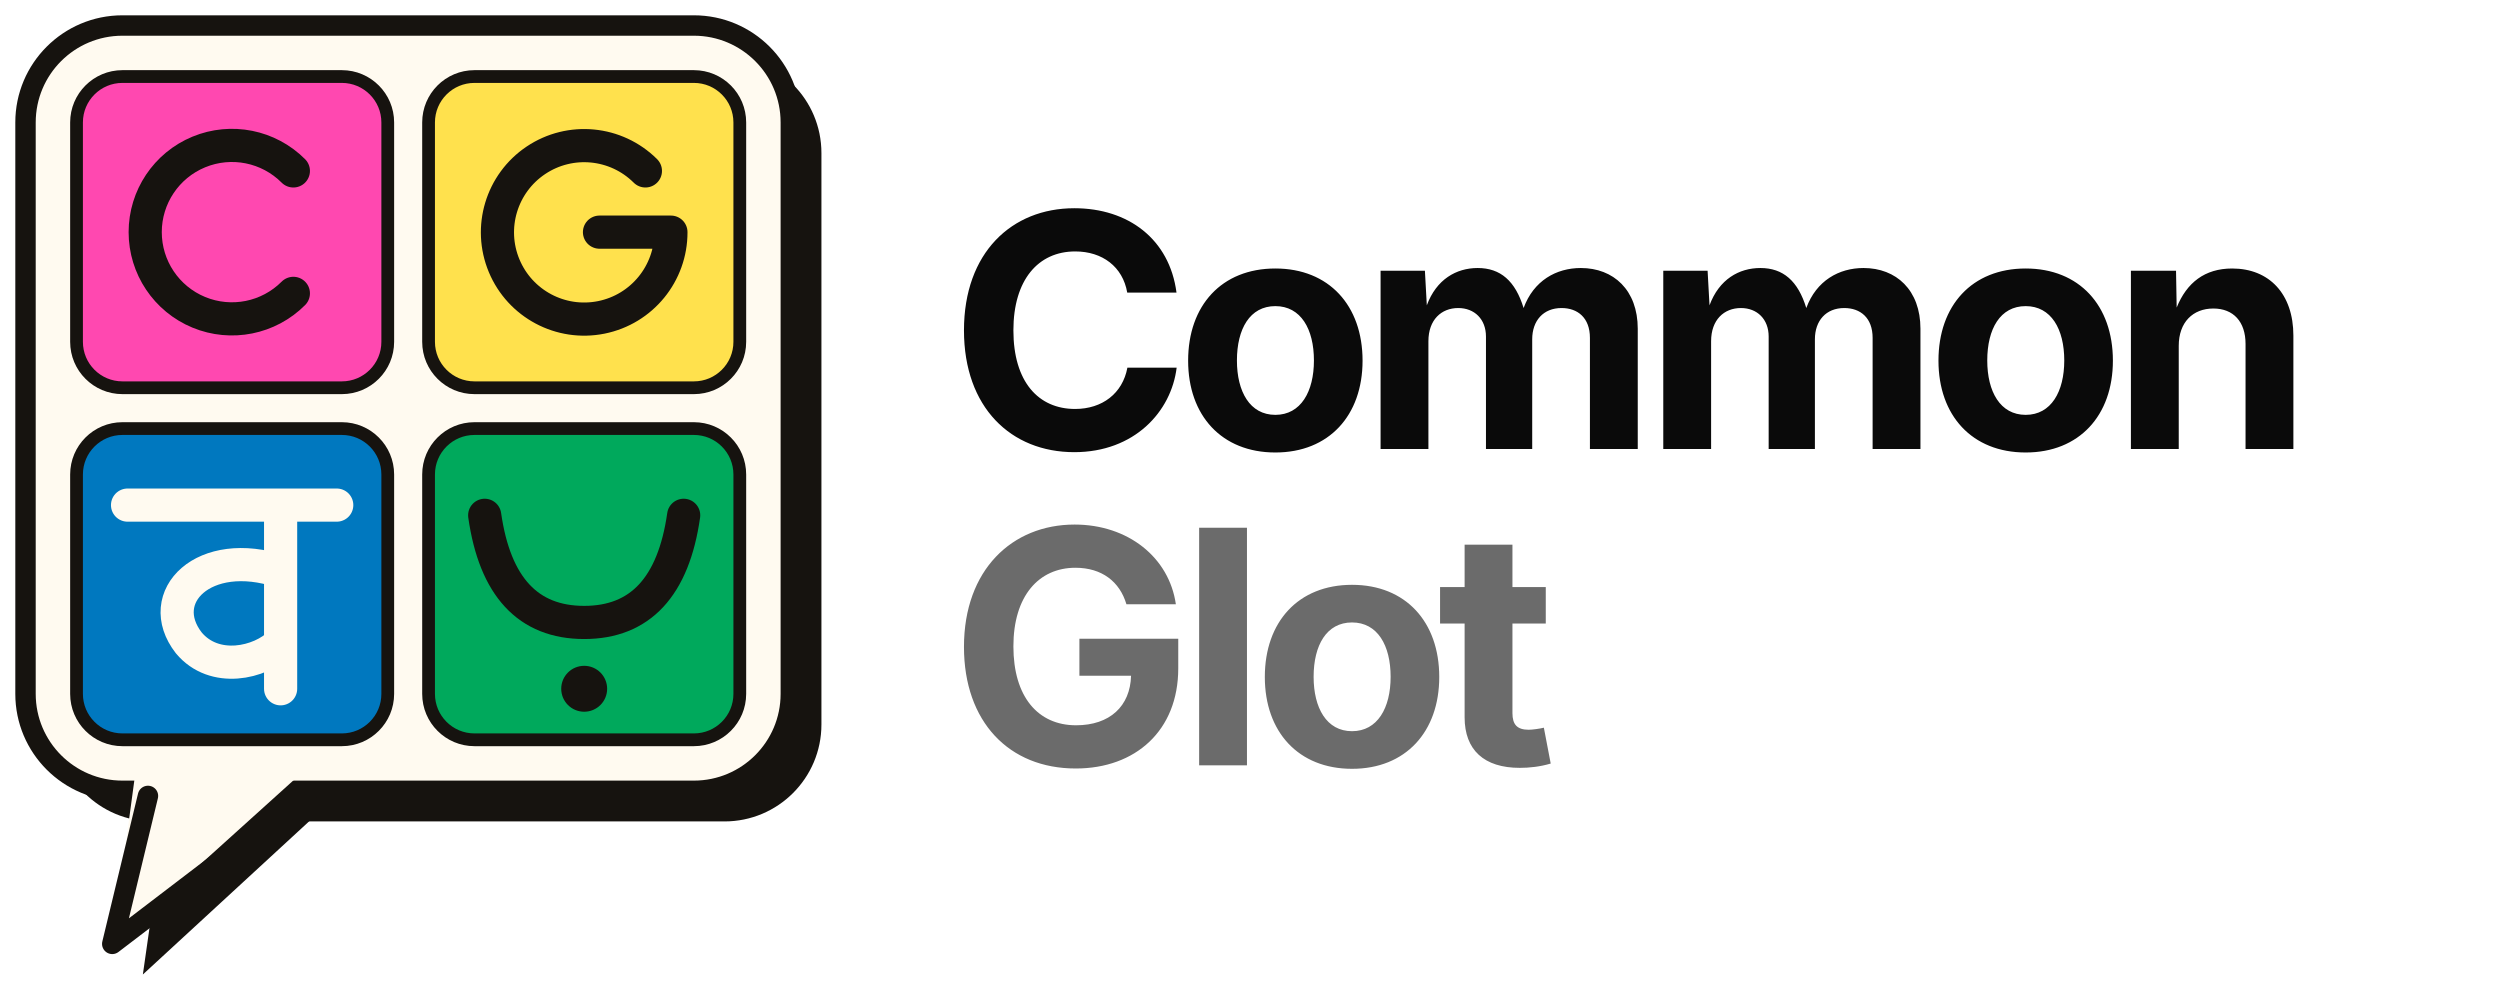
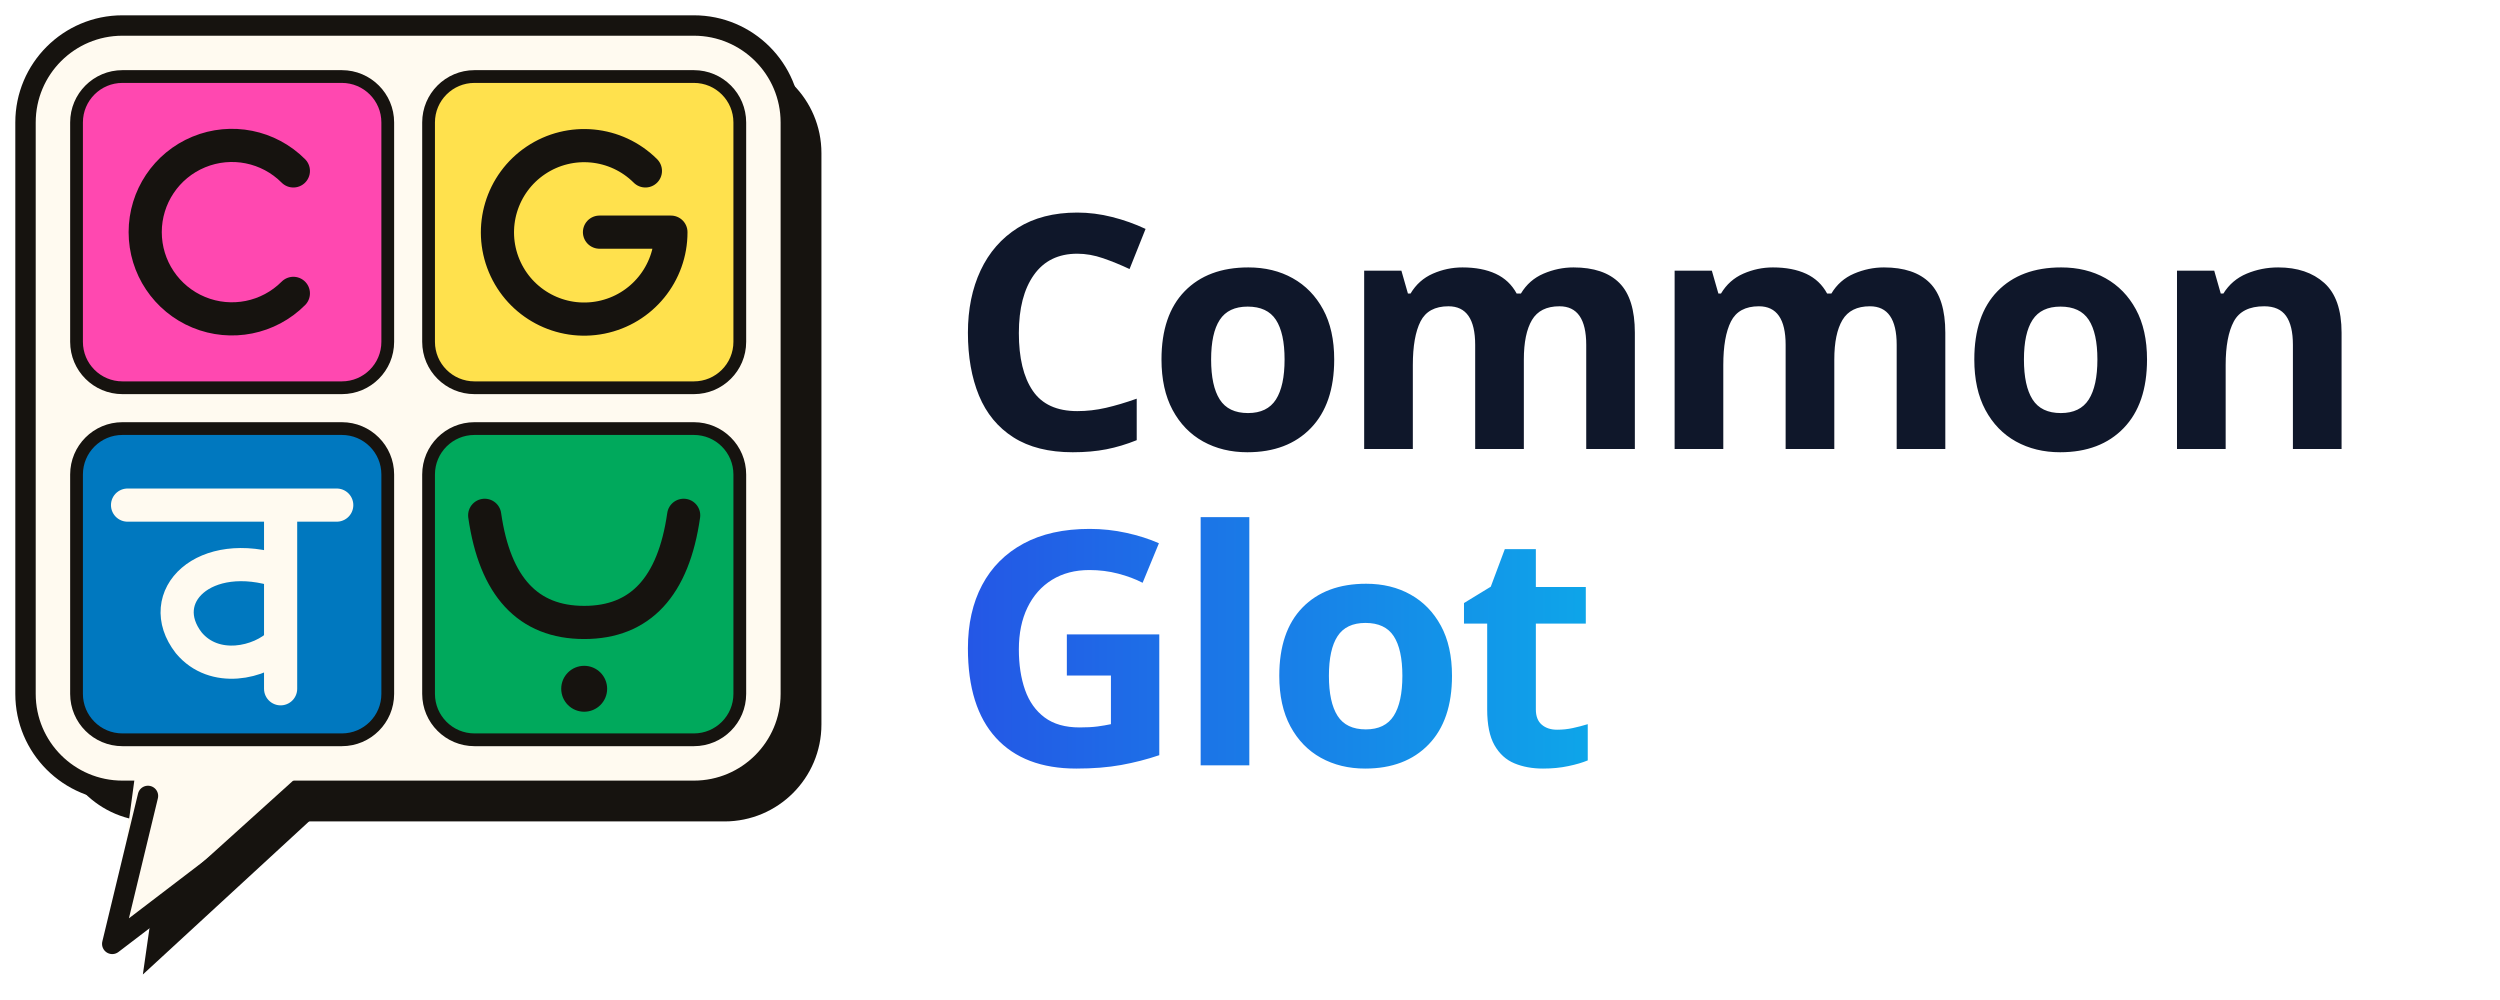
<svg xmlns="http://www.w3.org/2000/svg" viewBox="0 0 980 392" role="img" aria-labelledby="t">
-   <style>.ink{fill:#0a0a0a}.soft{fill:#6b6b6b}@media (prefers-color-scheme:dark){.ink{fill:#ededed}.soft{fill:#8f8f8f}}</style>
+   <defs>
+     <linearGradient id="g" x1="0" x2="1">
+       <stop offset="0" stop-color="#2457e6" />
+       <stop offset="1" stop-color="#0ea5e9" />
+     </linearGradient>
+   </defs>
+   <style>.ink{fill:#0f172a}.soft{fill:url(#g)}@media (prefers-color-scheme:dark){.ink{fill:#e6ebf5}}</style>
  <path d="M66 312 L56 382 L132 312 Z" fill="#16130f" />
  <rect x="22" y="22" width="300" height="300" rx="38" fill="#16130f" />
  <rect x="10" y="10" width="300" height="300" rx="38" fill="#fffaf0" stroke="#16130f" stroke-width="8" />
  <path d="M54 296 L44 370 L126 296 Z" fill="#fffaf0" />
  <path d="M58 312 L44 370 L120 312" fill="none" stroke="#16130f" stroke-width="8" stroke-linejoin="round" stroke-linecap="round" />
  <g stroke="#16130f" stroke-width="5">
    <rect x="30" y="30" width="122" height="122" rx="18" fill="#ff48b0" />
    <rect x="168" y="30" width="122" height="122" rx="18" fill="#ffe14d" />
    <rect x="30" y="168" width="122" height="122" rx="18" fill="#0078bf" />
    <rect x="168" y="168" width="122" height="122" rx="18" fill="#00a95c" />
  </g>
  <g fill="none" stroke-linecap="round" stroke-linejoin="round" stroke-width="13">
    <path d="M115 67 A34 34 0 1 0 115 115" stroke="#16130f" />
    <path d="M253 67 A34 34 0 1 0 263 91 L235 91" stroke="#16130f" />
    <path d="M50 198 L132 198 M110 198 L110 270 M110 224 C80 214 60 234 74 252 C84 264 102 260 110 252" stroke="#fffaf0" />
    <path d="M190 202 Q196 244 229 244 Q262 244 268 202" stroke="#16130f" />
  </g>
  <circle cx="229" cy="270" r="9" fill="#16130f" />
-   <g font-family="Inter, 'Segoe UI', system-ui, -apple-system, sans-serif" font-weight="700" letter-spacing="-6">
+   <g font-family="'Source Sans 3', 'Segoe UI', system-ui, -apple-system, sans-serif" font-weight="800" letter-spacing="-4">
    <text class="ink" x="372" y="176" font-size="128">Common</text>
    <text class="soft" x="372" y="300" font-size="128">Glot</text>
  </g>
</svg>
